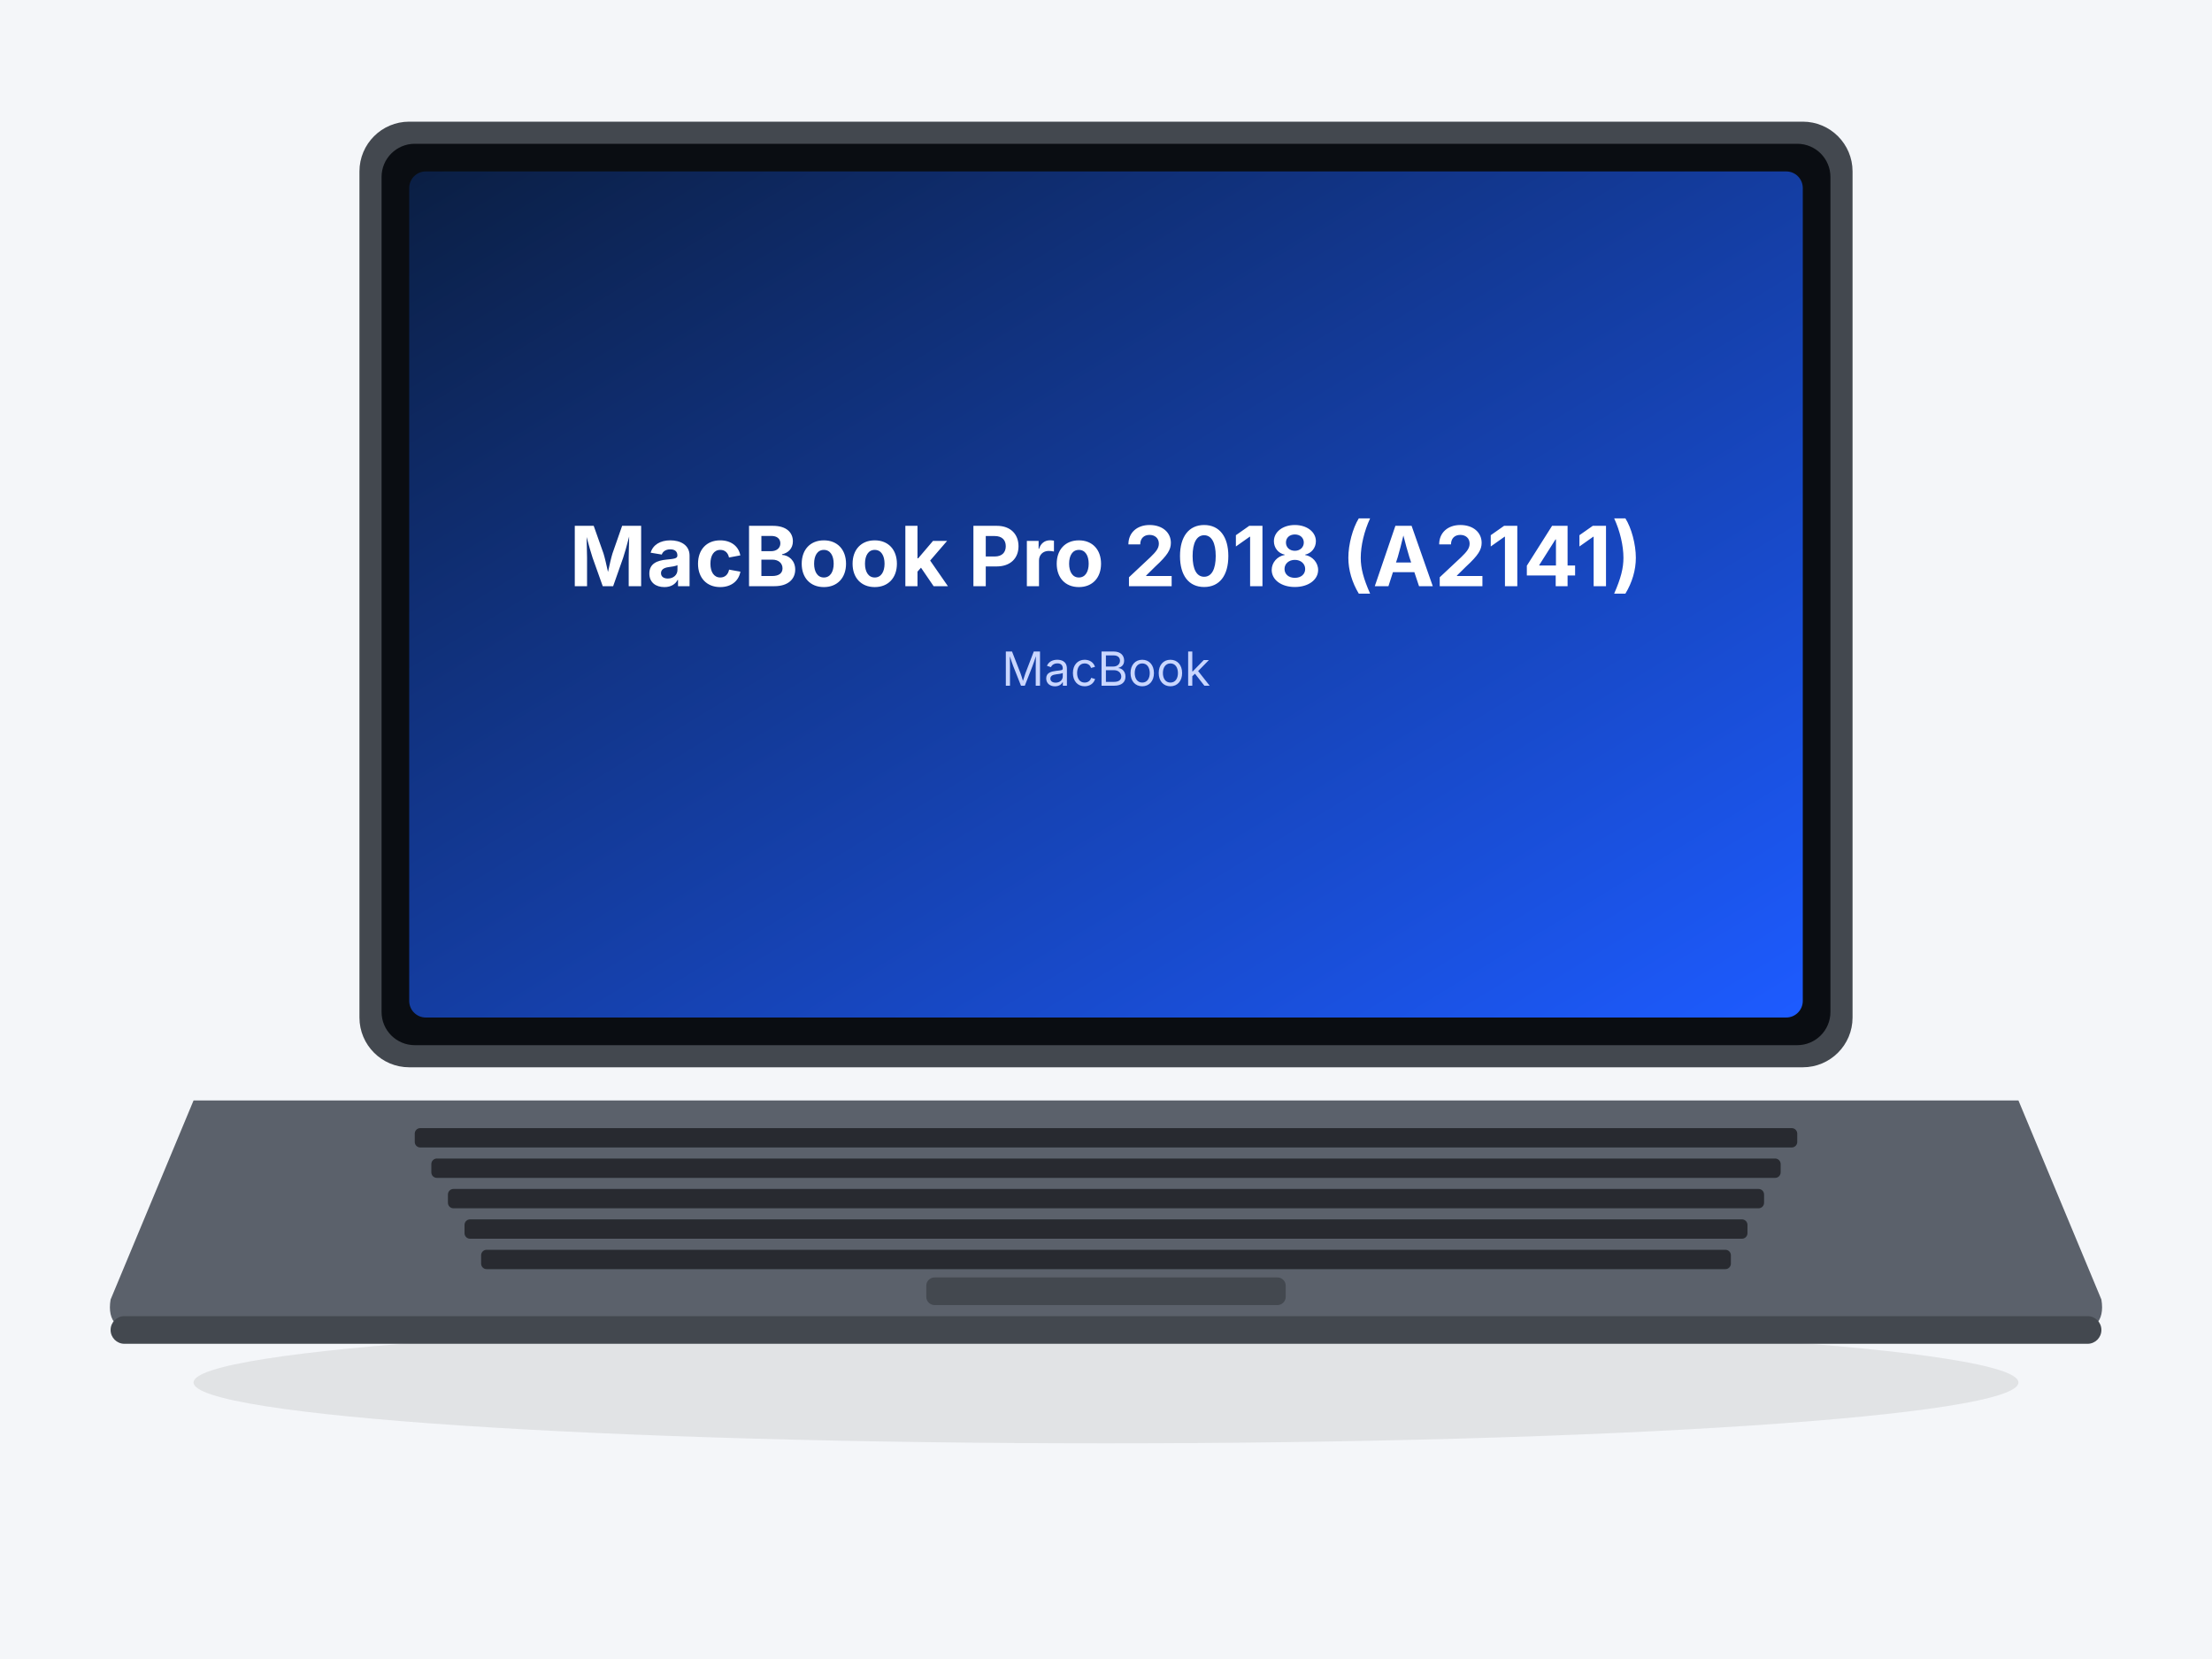
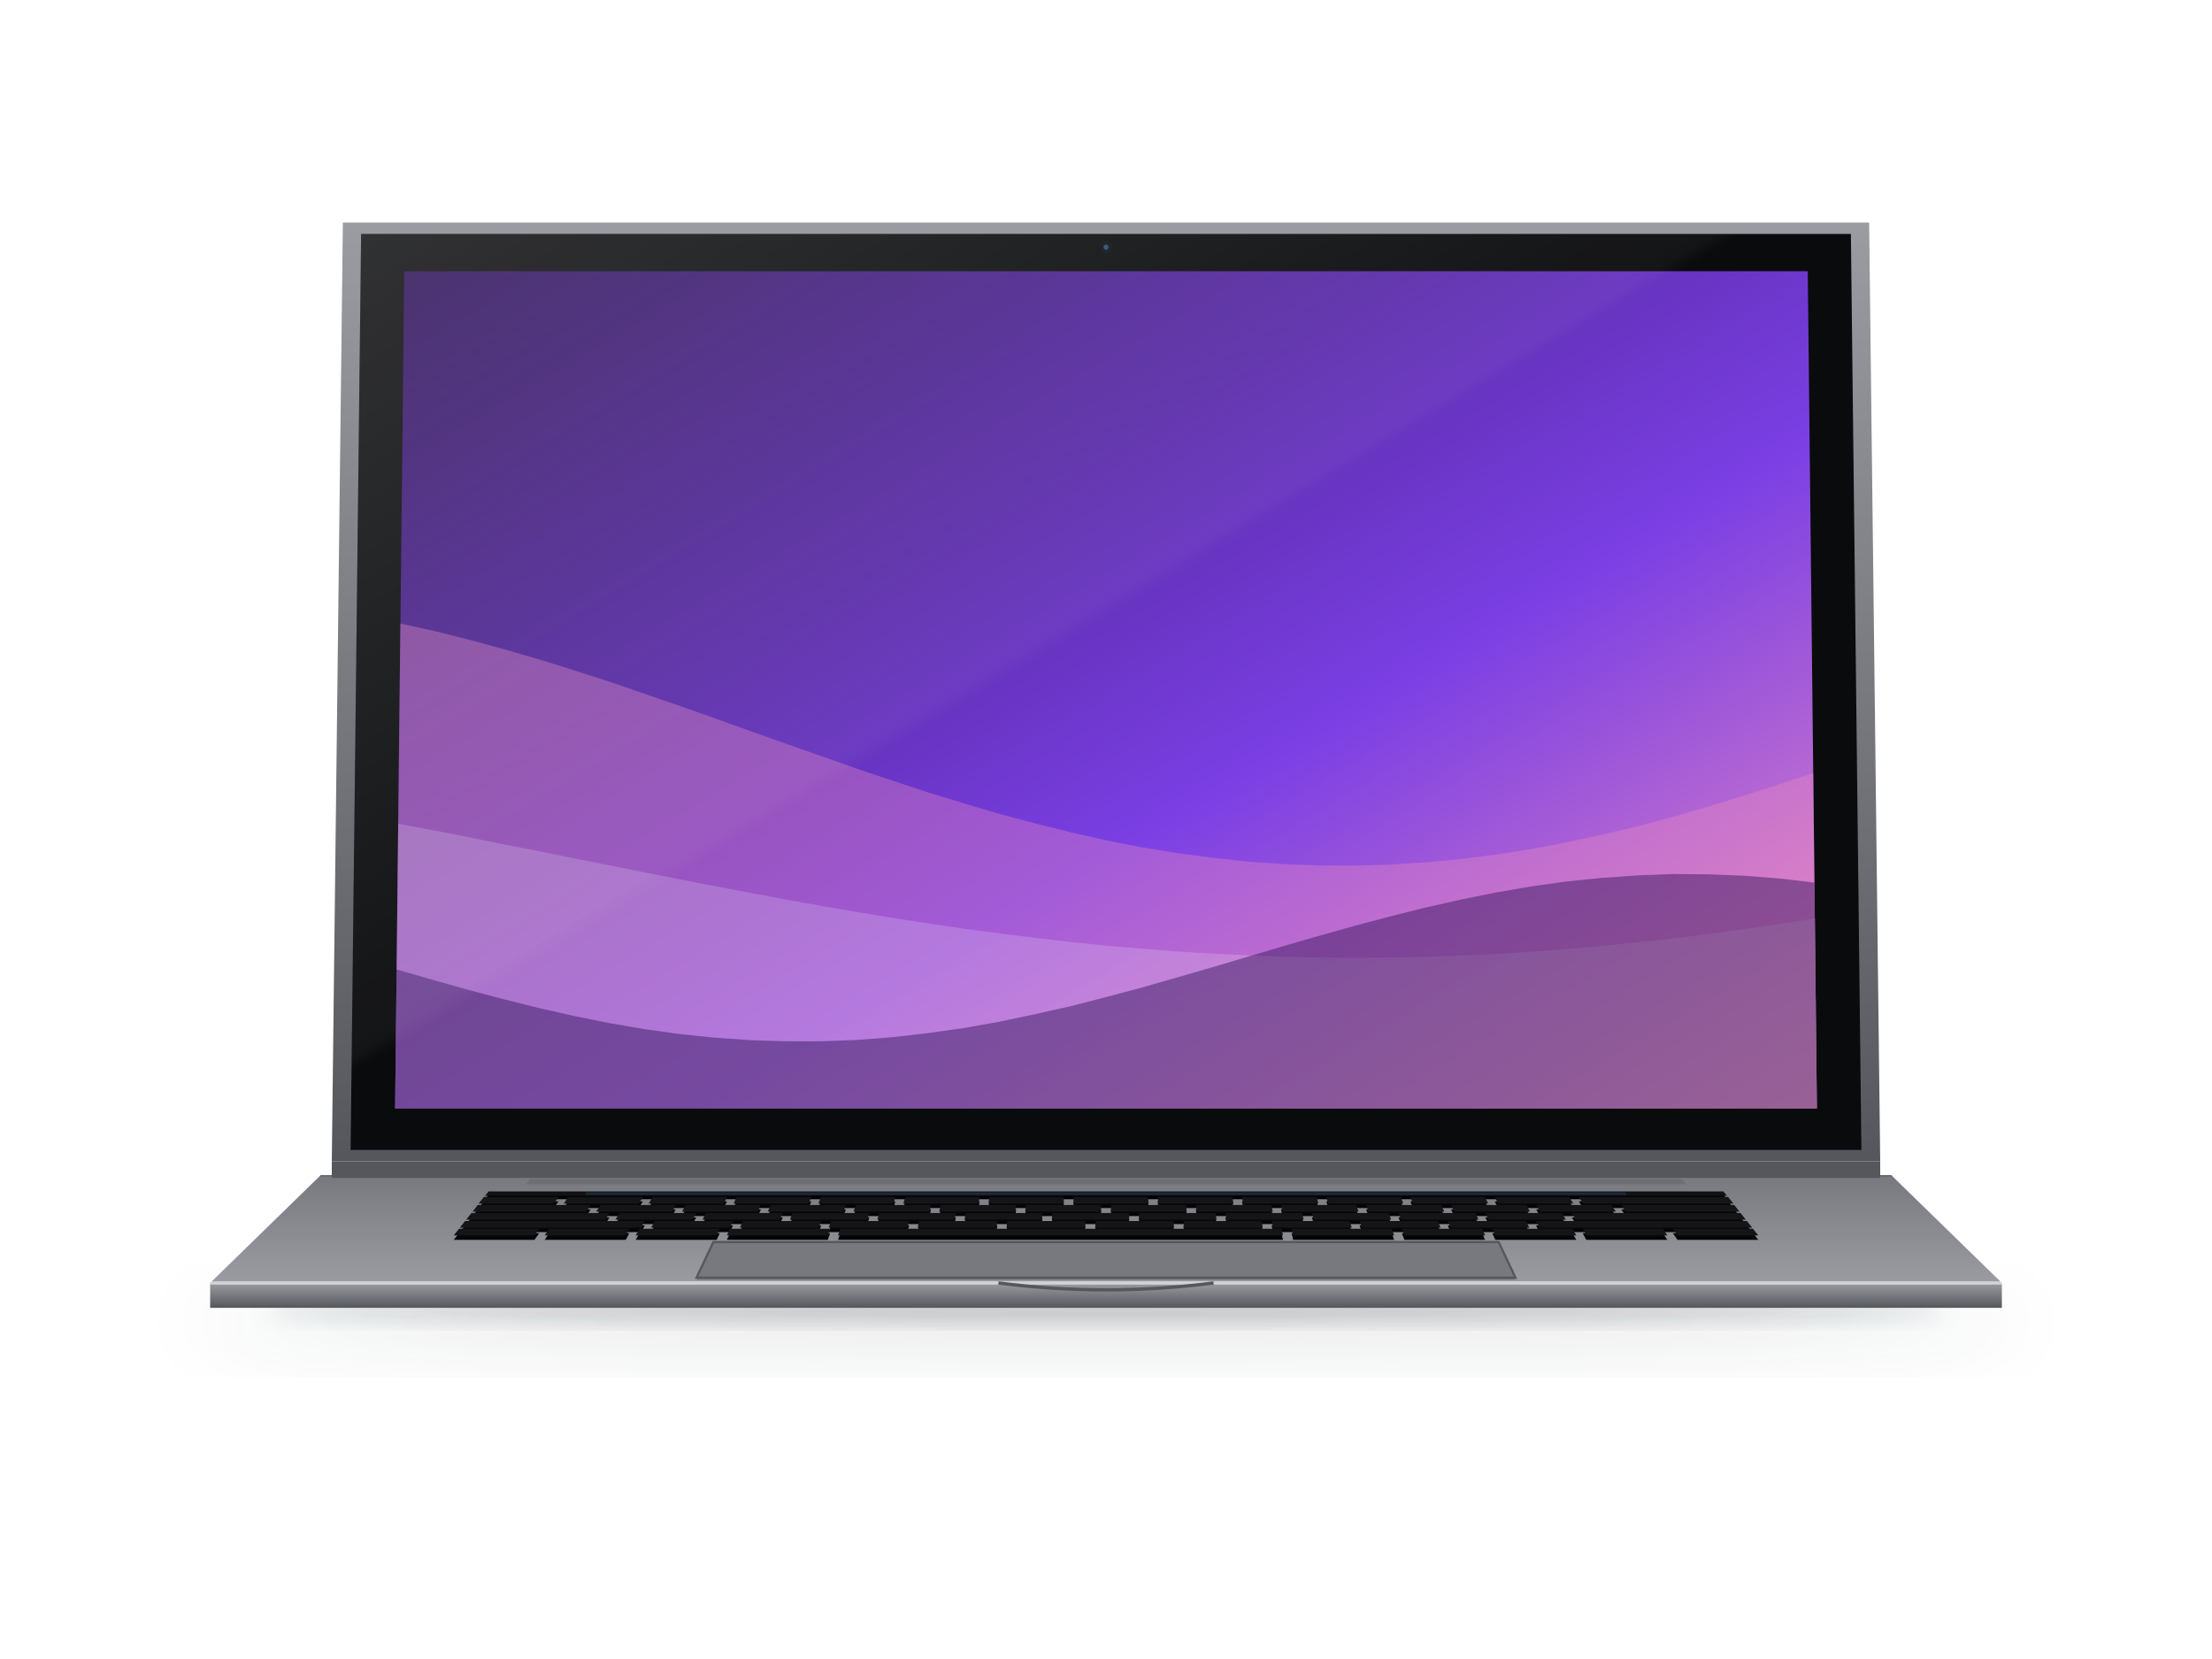
<svg xmlns="http://www.w3.org/2000/svg" viewBox="0 0 800 600" role="img" aria-label="MacBook Pro 2018 (A2141)">
-   <rect width="800" height="600" fill="#F4F6F9" />
-   <ellipse cx="400" cy="500" rx="330" ry="22" fill="#000" opacity=".08" />
-   <rect x="130" y="44" width="540" height="342" rx="18" fill="#43484F" />
-   <rect x="138" y="52" width="524" height="326" rx="12" fill="#0A0D12" />
+   <rect width="800" height="600" fill="#FFFFFF" />
  <defs>
-     <linearGradient id="g" x1="0" y1="0" x2="1" y2="1">
-       <stop offset="0" stop-color="#0B1F44" />
-       <stop offset="1" stop-color="#1D5BFF" />
+     <filter id="shs23" x="-20%" y="-50%" width="140%" height="200%">
+       <feGaussianBlur stdDeviation="14" />
+     </filter>
+     <filter id="sh2s23" x="-20%" y="-50%" width="140%" height="200%">
+       <feGaussianBlur stdDeviation="4" />
+     </filter>
+     <linearGradient id="lids23" x1="0" y1="0" x2="1" y2="1">
+       <stop offset="0" stop-color="#9A9CA1" />
+       <stop offset=".55" stop-color="#77797E" />
+       <stop offset="1" stop-color="#55575C" />
+     </linearGradient>
+     <linearGradient id="decks23" x1="0" y1="0" x2="0" y2="1">
+       <stop offset="0" stop-color="#77797E" />
+       <stop offset="1" stop-color="#9A9CA1" />
+     </linearGradient>
+     <linearGradient id="edges23" x1="0" y1="0" x2="0" y2="1">
+       <stop offset="0" stop-color="#9A9CA1" />
+       <stop offset="1" stop-color="#55575C" />
+     </linearGradient>
+     <linearGradient id="glares23" x1="0" y1="0" x2="1" y2="1">
+       <stop offset="0" stop-color="#fff" stop-opacity=".16" />
+       <stop offset=".45" stop-color="#fff" stop-opacity=".04" />
+       <stop offset=".46" stop-color="#fff" stop-opacity="0" />
+     </linearGradient>
+     <linearGradient id="wps23" x1="0" y1="0" x2="1" y2="1">
+       <stop offset="0" stop-color="#2B1055" />
+       <stop offset=".6" stop-color="#7B3FE4" />
+       <stop offset="1" stop-color="#F08FC0" />
    </linearGradient>
  </defs>
-   <rect x="148" y="62" width="504" height="306" rx="6" fill="url(#g)" />
-   <text x="400" y="212" text-anchor="middle" font-family="Inter,Arial,sans-serif" font-size="30" font-weight="700" fill="#fff">MacBook Pro 2018 (A2141)</text>
-   <text x="400" y="248" text-anchor="middle" font-family="Inter,Arial,sans-serif" font-size="17" fill="#C9D6FF">MacBook</text>
-   <path d="M70 398 H730 L760 470 Q762 482 748 482 H52 Q38 482 40 470 Z" fill="#5B616B" />
-   <rect x="40" y="476" width="720" height="10" rx="5" fill="#43484F" />
-   <g fill="#1E2126" opacity=".85">
-     <rect x="150" y="408" width="500" height="7" rx="2" />
-     <rect x="156" y="419" width="488" height="7" rx="2" />
-     <rect x="162" y="430" width="476" height="7" rx="2" />
-     <rect x="168" y="441" width="464" height="7" rx="2" />
-     <rect x="174" y="452" width="452" height="7" rx="2" />
-   </g>
-   <rect x="335" y="462" width="130" height="10" rx="3" fill="#43484F" />
+   <ellipse cx="400" cy="478" rx="330" ry="10" fill="#0B1220" opacity=".12" filter="url(#shs23)" />
+   <ellipse cx="400" cy="474" rx="303.6" ry="3.5" fill="#0B1220" opacity=".25" filter="url(#sh2s23)" />
+   <polygon points="76,464 724,464 724,473 76,473" fill="url(#edges23)" />
+   <polygon points="116,425 684,425 724,464 76,464" fill="url(#decks23)" />
+   <polygon points="116,425 684,425 684.5,425.5 115.5,425.5" fill="#55575C" opacity=".6" />
+   <polygon points="191.7,426.4 608.3,426.4 609.8,428.3 190.2,428.3" fill="#55575C" opacity=".35" />
+   <polygon points="176.7,432.1 623.3,432.1 624.6,433.7 175.4,433.7" fill="#000" />
+   <polygon points="176.7,430.9 623.3,430.9 624.6,432.5 175.4,432.5" fill="#101114" />
+   <polygon points="212.2,431.2 587.8,431.2 588.4,432.2 211.6,432.2" fill="#2B3A55" opacity=".55" />
+   <polygon points="175,434.5 202,434.5 200.3,436.9 173.1,436.9" fill="#050506" />
+   <polygon points="175,432.9 202,432.9 200.3,435.3 173.1,435.3" fill="#151517" />
+   <polygon points="205.5,434.5 232.5,434.5 231,436.9 203.9,436.9" fill="#050506" />
+   <polygon points="205.5,432.9 232.5,432.9 231,435.3 203.9,435.3" fill="#151517" />
+   <polygon points="236,434.5 262.9,434.5 261.8,436.9 234.6,436.9" fill="#050506" />
+   <polygon points="236,432.9 262.9,432.9 261.8,435.3 234.6,435.3" fill="#151517" />
+   <polygon points="266.4,434.5 293.4,434.5 292.5,436.9 265.3,436.9" fill="#050506" />
+   <polygon points="266.4,432.9 293.4,432.9 292.5,435.3 265.3,435.3" fill="#151517" />
+   <polygon points="296.9,434.5 323.8,434.5 323.2,436.9 296,436.9" fill="#050506" />
+   <polygon points="296.9,432.9 323.8,432.9 323.2,435.3 296,435.3" fill="#151517" />
+   <polygon points="327.4,434.5 354.3,434.5 353.9,436.9 326.7,436.9" fill="#050506" />
+   <polygon points="327.4,432.9 354.3,432.9 353.9,435.3 326.7,435.3" fill="#151517" />
+   <polygon points="357.8,434.5 384.8,434.5 384.6,436.9 357.5,436.9" fill="#050506" />
+   <polygon points="357.8,432.9 384.8,432.9 384.6,435.3 357.5,435.3" fill="#151517" />
+   <polygon points="388.3,434.5 415.2,434.5 415.4,436.9 388.2,436.9" fill="#050506" />
+   <polygon points="388.3,432.9 415.2,432.9 415.4,435.3 388.2,435.3" fill="#151517" />
+   <polygon points="418.7,434.5 445.7,434.5 446.1,436.9 418.9,436.9" fill="#050506" />
+   <polygon points="418.7,432.9 445.7,432.9 446.1,435.3 418.9,435.3" fill="#151517" />
+   <polygon points="449.2,434.5 476.2,434.5 476.8,436.9 449.6,436.9" fill="#050506" />
+   <polygon points="449.2,432.9 476.2,432.9 476.8,435.3 449.6,435.3" fill="#151517" />
+   <polygon points="479.7,434.5 506.6,434.5 507.5,436.9 480.3,436.9" fill="#050506" />
+   <polygon points="479.7,432.9 506.6,432.9 507.5,435.3 480.3,435.3" fill="#151517" />
+   <polygon points="510.1,434.5 537.1,434.5 538.2,436.9 511,436.9" fill="#050506" />
+   <polygon points="510.1,432.9 537.1,432.9 538.2,435.3 511,435.3" fill="#151517" />
+   <polygon points="540.6,434.5 567.5,434.5 569,436.9 541.8,436.9" fill="#050506" />
+   <polygon points="540.6,432.9 567.5,432.9 569,435.3 541.8,435.3" fill="#151517" />
+   <polygon points="571,434.5 625,434.5 626.9,436.9 572.5,436.9" fill="#050506" />
+   <polygon points="571,432.9 625,432.9 626.9,435.3 572.5,435.3" fill="#151517" />
+   <polygon points="172.8,437.4 213.6,437.4 212.1,439.8 170.9,439.8" fill="#050506" />
+   <polygon points="172.8,435.8 213.6,435.8 212.1,438.2 170.9,438.2" fill="#151517" />
+   <polygon points="217.2,437.4 244.4,437.4 243.1,439.8 215.6,439.8" fill="#050506" />
+   <polygon points="217.2,435.8 244.4,435.8 243.1,438.2 215.6,438.2" fill="#151517" />
+   <polygon points="247.9,437.4 275.2,437.4 274.1,439.8 246.7,439.8" fill="#050506" />
+   <polygon points="247.9,435.8 275.2,435.8 274.1,438.2 246.7,438.2" fill="#151517" />
+   <polygon points="278.7,437.4 305.9,437.4 305.1,439.8 277.7,439.8" fill="#050506" />
+   <polygon points="278.7,435.8 305.9,435.8 305.1,438.2 277.7,438.2" fill="#151517" />
+   <polygon points="309.5,437.4 336.7,437.4 336.2,439.8 308.7,439.8" fill="#050506" />
+   <polygon points="309.5,435.8 336.7,435.8 336.2,438.2 308.7,438.2" fill="#151517" />
+   <polygon points="340.2,437.4 367.5,437.4 367.2,439.8 339.7,439.8" fill="#050506" />
+   <polygon points="340.2,435.8 367.5,435.8 367.2,438.2 339.7,438.2" fill="#151517" />
+   <polygon points="371,437.4 398.2,437.4 398.2,439.8 370.8,439.8" fill="#050506" />
+   <polygon points="371,435.8 398.2,435.8 398.2,438.2 370.8,438.2" fill="#151517" />
+   <polygon points="401.8,437.4 429,437.4 429.2,439.8 401.8,439.8" fill="#050506" />
+   <polygon points="401.8,435.8 429,435.8 429.2,438.2 401.8,438.2" fill="#151517" />
+   <polygon points="432.5,437.4 459.8,437.4 460.3,439.8 432.8,439.8" fill="#050506" />
+   <polygon points="432.5,435.8 459.8,435.8 460.3,438.2 432.8,438.2" fill="#151517" />
+   <polygon points="463.3,437.4 490.5,437.4 491.3,439.8 463.8,439.8" fill="#050506" />
+   <polygon points="463.3,435.8 490.5,435.8 491.3,438.2 463.8,438.2" fill="#151517" />
+   <polygon points="494.1,437.4 521.3,437.4 522.3,439.8 494.9,439.8" fill="#050506" />
+   <polygon points="494.1,435.8 521.3,435.8 522.3,438.2 494.9,438.2" fill="#151517" />
+   <polygon points="524.8,437.4 552.1,437.4 553.3,439.8 525.9,439.8" fill="#050506" />
+   <polygon points="524.8,435.8 552.1,435.8 553.3,438.2 525.9,438.2" fill="#151517" />
+   <polygon points="555.6,437.4 582.8,437.4 584.4,439.8 556.9,439.8" fill="#050506" />
+   <polygon points="555.6,435.8 582.8,435.8 584.4,438.2 556.9,438.2" fill="#151517" />
+   <polygon points="586.4,437.4 627.2,437.4 629.1,439.8 587.9,439.8" fill="#050506" />
+   <polygon points="586.4,435.8 627.2,435.8 629.1,438.2 587.9,438.2" fill="#151517" />
+   <polygon points="170.5,440.3 220.4,440.3 219,442.7 168.6,442.7" fill="#050506" />
+   <polygon points="170.5,438.7 220.4,438.7 219,441.1 168.6,441.1" fill="#151517" />
+   <polygon points="224,440.3 251.8,440.3 250.5,442.7 222.6,442.7" fill="#050506" />
+   <polygon points="224,438.7 251.8,438.7 250.5,441.1 222.6,441.1" fill="#151517" />
+   <polygon points="255.3,440.3 283.1,440.3 282.1,442.7 254.1,442.7" fill="#050506" />
+   <polygon points="255.3,438.7 283.1,438.7 282.1,441.1 254.1,441.1" fill="#151517" />
+   <polygon points="286.6,440.3 314.4,440.3 313.7,442.7 285.7,442.7" fill="#050506" />
+   <polygon points="286.6,438.7 314.4,438.7 313.7,441.1 285.7,441.1" fill="#151517" />
+   <polygon points="318,440.3 345.7,440.3 345.2,442.7 317.3,442.7" fill="#050506" />
+   <polygon points="318,438.7 345.7,438.7 345.2,441.1 317.3,441.1" fill="#151517" />
+   <polygon points="349.3,440.3 377,440.3 376.8,442.7 348.8,442.7" fill="#050506" />
+   <polygon points="349.3,438.7 377,438.7 376.8,441.1 348.8,441.1" fill="#151517" />
+   <polygon points="380.6,440.3 408.3,440.3 408.4,442.7 380.4,442.7" fill="#050506" />
+   <polygon points="380.6,438.7 408.3,438.7 408.4,441.1 380.4,441.1" fill="#151517" />
+   <polygon points="411.9,440.3 439.6,440.3 440,442.7 412,442.7" fill="#050506" />
+   <polygon points="411.9,438.7 439.6,438.7 440,441.1 412,441.1" fill="#151517" />
+   <polygon points="443.2,440.3 470.9,440.3 471.5,442.7 443.6,442.7" fill="#050506" />
+   <polygon points="443.2,438.7 470.9,438.7 471.5,441.1 443.6,441.1" fill="#151517" />
+   <polygon points="474.5,440.3 502.3,440.3 503.1,442.7 475.1,442.7" fill="#050506" />
+   <polygon points="474.5,438.7 502.3,438.7 503.1,441.1 475.1,441.1" fill="#151517" />
+   <polygon points="505.8,440.3 533.6,440.3 534.7,442.7 506.7,442.7" fill="#050506" />
+   <polygon points="505.8,438.7 533.6,438.7 534.7,441.1 506.7,441.1" fill="#151517" />
+   <polygon points="537.2,440.3 564.9,440.3 566.3,442.7 538.3,442.7" fill="#050506" />
+   <polygon points="537.2,438.7 564.9,438.7 566.3,441.1 538.3,441.1" fill="#151517" />
+   <polygon points="568.5,440.3 629.5,440.3 631.4,442.7 569.9,442.7" fill="#050506" />
+   <polygon points="568.5,438.7 629.5,438.7 631.4,441.1 569.9,441.1" fill="#151517" />
+   <polygon points="168.2,443.2 233.2,443.2 231.9,445.6 166.3,445.6" fill="#050506" />
+   <polygon points="168.2,441.6 233.2,441.6 231.9,444 166.3,444" fill="#151517" />
+   <polygon points="236.8,443.2 265.1,443.2 264,445.6 235.5,445.6" fill="#050506" />
+   <polygon points="236.8,441.6 265.1,441.6 264,444 235.5,444" fill="#151517" />
+   <polygon points="268.7,443.2 297,443.2 296.1,445.6 267.6,445.6" fill="#050506" />
+   <polygon points="268.7,441.6 297,441.6 296.1,444 267.6,444" fill="#151517" />
+   <polygon points="300.6,443.2 328.8,443.2 328.2,445.6 299.7,445.6" fill="#050506" />
+   <polygon points="300.6,441.6 328.8,441.6 328.2,444 299.7,444" fill="#151517" />
+   <polygon points="332.4,443.2 360.7,443.2 360.4,445.6 331.9,445.6" fill="#050506" />
+   <polygon points="332.4,441.6 360.7,441.6 360.4,444 331.9,444" fill="#151517" />
+   <polygon points="364.3,443.2 392.5,443.2 392.5,445.6 364,445.6" fill="#050506" />
+   <polygon points="364.3,441.6 392.5,441.6 392.5,444 364,444" fill="#151517" />
+   <polygon points="396.2,443.2 424.4,443.2 424.6,445.6 396.1,445.6" fill="#050506" />
+   <polygon points="396.2,441.6 424.4,441.6 424.6,444 396.1,444" fill="#151517" />
+   <polygon points="428,443.2 456.3,443.2 456.7,445.6 428.2,445.6" fill="#050506" />
+   <polygon points="428,441.6 456.3,441.6 456.7,444 428.2,444" fill="#151517" />
+   <polygon points="459.9,443.2 488.1,443.2 488.9,445.6 460.4,445.6" fill="#050506" />
+   <polygon points="459.9,441.6 488.1,441.6 488.9,444 460.4,444" fill="#151517" />
+   <polygon points="491.7,443.2 520,443.2 521,445.6 492.5,445.6" fill="#050506" />
+   <polygon points="491.7,441.6 520,441.6 521,444 492.5,444" fill="#151517" />
+   <polygon points="523.6,443.2 551.9,443.2 553.1,445.6 524.6,445.6" fill="#050506" />
+   <polygon points="523.6,441.6 551.9,441.6 553.1,444 524.6,444" fill="#151517" />
+   <polygon points="555.5,443.2 631.8,443.2 633.7,445.6 556.8,445.6" fill="#050506" />
+   <polygon points="555.5,441.6 631.8,441.6 633.7,444 556.8,444" fill="#151517" />
+   <polygon points="166,446 195,446 193.3,448.4 164.1,448.4" fill="#050506" />
+   <polygon points="166,444.4 195,444.4 193.3,446.8 164.1,446.8" fill="#151517" />
+   <polygon points="198.6,446 227.6,446 226.3,448.4 197,448.4" fill="#050506" />
+   <polygon points="198.6,444.4 227.6,444.4 226.3,446.8 197,446.8" fill="#151517" />
+   <polygon points="231.3,446 260.3,446 259.2,448.4 229.9,448.4" fill="#050506" />
+   <polygon points="231.3,444.4 260.3,444.4 259.2,446.8 229.9,446.8" fill="#151517" />
+   <polygon points="264,446 300.2,446 299.4,448.4 262.9,448.4" fill="#050506" />
+   <polygon points="264,444.4 300.2,444.4 299.4,446.8 262.9,446.8" fill="#151517" />
+   <polygon points="303.9,446 463.5,446 464,448.4 303.1,448.4" fill="#050506" />
+   <polygon points="303.9,444.4 463.5,444.4 464,446.8 303.1,446.8" fill="#151517" />
+   <polygon points="467.1,446 503.4,446 504.2,448.4 467.7,448.4" fill="#050506" />
+   <polygon points="467.1,444.4 503.4,444.4 504.2,446.8 467.7,446.8" fill="#151517" />
+   <polygon points="507,446 536,446 537.1,448.4 507.9,448.4" fill="#050506" />
+   <polygon points="507,444.4 536,444.4 537.1,446.8 507.9,446.8" fill="#151517" />
+   <polygon points="539.7,446 568.7,446 570.1,448.4 540.8,448.4" fill="#050506" />
+   <polygon points="539.7,444.4 568.7,444.4 570.1,446.8 540.8,446.8" fill="#151517" />
+   <polygon points="572.4,446 601.4,446 603,448.4 573.7,448.4" fill="#050506" />
+   <polygon points="572.4,444.4 601.4,444.4 603,446.8 573.7,446.8" fill="#151517" />
+   <polygon points="605,446 634,446 635.9,448.4 606.7,448.4" fill="#050506" />
+   <polygon points="605,444.4 634,444.4 635.9,446.8 606.7,446.8" fill="#151517" />
+   <polygon points="258,450 542,450 548.1,462.9 251.9,462.9" fill="#55575C" opacity=".5" />
+   <polygon points="258,449.2 542,449.2 548.1,462.1 251.9,462.1" fill="#77797E" stroke="#55575C" stroke-width=".8" />
+   <polyline points="76,464 724,464" stroke="#fff" stroke-opacity=".55" stroke-width="1.2" fill="none" />
+   <path d="M361.1 464 Q400 469 438.9 464" stroke="#55575C" stroke-width="1.2" fill="none" />
+   <polygon points="120,420 680,420 680,426 120,426" fill="#55575C" />
+   <polygon points="124,80.5 676,80.5 680,420 120,420" fill="url(#edges23)" />
+   <polygon points="130.6,84.6 669.4,84.6 673.2,415.9 126.8,415.9" fill="#0A0B0D" />
+   <polygon points="146.2,98.1 653.8,98.1 657.1,400.9 142.9,400.9" fill="url(#wps23)" />
+   <polygon points="144.8,225.5 157.5,228.3 170.2,231.5 183,235 195.7,238.7 208.5,242.7 221.2,246.8 233.9,251.2 246.7,255.6 259.4,260.1 272.2,264.7 284.9,269.2 297.7,273.7 310.5,278.2 323.3,282.5 336,286.7 348.8,290.6 361.6,294.4 374.4,297.8 387.2,301 400,303.9 412.8,306.4 425.6,308.5 438.4,310.2 451.2,311.6 464,312.5 476.8,313 489.7,313.1 502.5,312.7 515.3,311.9 528.1,310.7 540.9,309.1 553.7,307.1 566.4,304.7 579.2,301.9 592,298.9 604.8,295.5 617.5,291.8 630.3,287.9 643.1,283.8 655.8,279.6 657.1,400.9 142.9,400.9" fill="#F08FC0" opacity="0.35" />
+   <polygon points="144,297.9 156.8,300.3 169.6,302.8 182.3,305.4 195.1,307.9 207.9,310.5 220.7,313 233.5,315.6 246.3,318.1 259.1,320.6 271.9,323 284.7,325.4 297.5,327.7 310.3,329.9 323.1,332 335.9,334 348.7,335.9 361.5,337.6 374.4,339.2 387.2,340.7 400,342 412.8,343.1 425.6,344.1 438.5,344.9 451.3,345.5 464.1,346 477,346.3 489.8,346.4 502.6,346.3 515.4,346.1 528.3,345.6 541.1,345 553.9,344.2 566.7,343.2 579.5,342.1 592.3,340.8 605.2,339.4 618,337.8 630.8,336 643.6,334.2 656.4,332.2 657.1,400.9 142.9,400.9" fill="#ffffff" opacity="0.18" />
+   <polygon points="143.4,350.6 156.2,354.3 169,357.9 181.8,361.3 194.6,364.5 207.4,367.4 220.3,370 233.1,372.2 245.9,374 258.7,375.3 271.6,376.2 284.4,376.6 297.3,376.6 310.1,376.1 322.9,375.1 335.8,373.6 348.6,371.8 361.5,369.5 374.3,366.8 387.2,363.9 400,360.6 412.8,357.2 425.7,353.5 438.5,349.8 451.3,346 464.1,342.2 476.9,338.5 489.7,334.9 502.5,331.5 515.3,328.3 528.1,325.4 540.9,322.8 553.7,320.6 566.5,318.8 579.3,317.5 592.2,316.6 605,316.1 617.8,316.2 630.6,316.7 643.4,317.7 656.2,319.2 657.1,400.9 142.9,400.9" fill="#2B1055" opacity="0.45" />
+   <polygon points="130.6,84.6 669.4,84.6 673.2,415.9 126.8,415.9" fill="url(#glares23)" />
+   <circle cx="400" cy="89.4" r="2.2" fill="#22252B" />
+   <circle cx="400" cy="89.4" r=".9" fill="#3D5A80" />
</svg>
